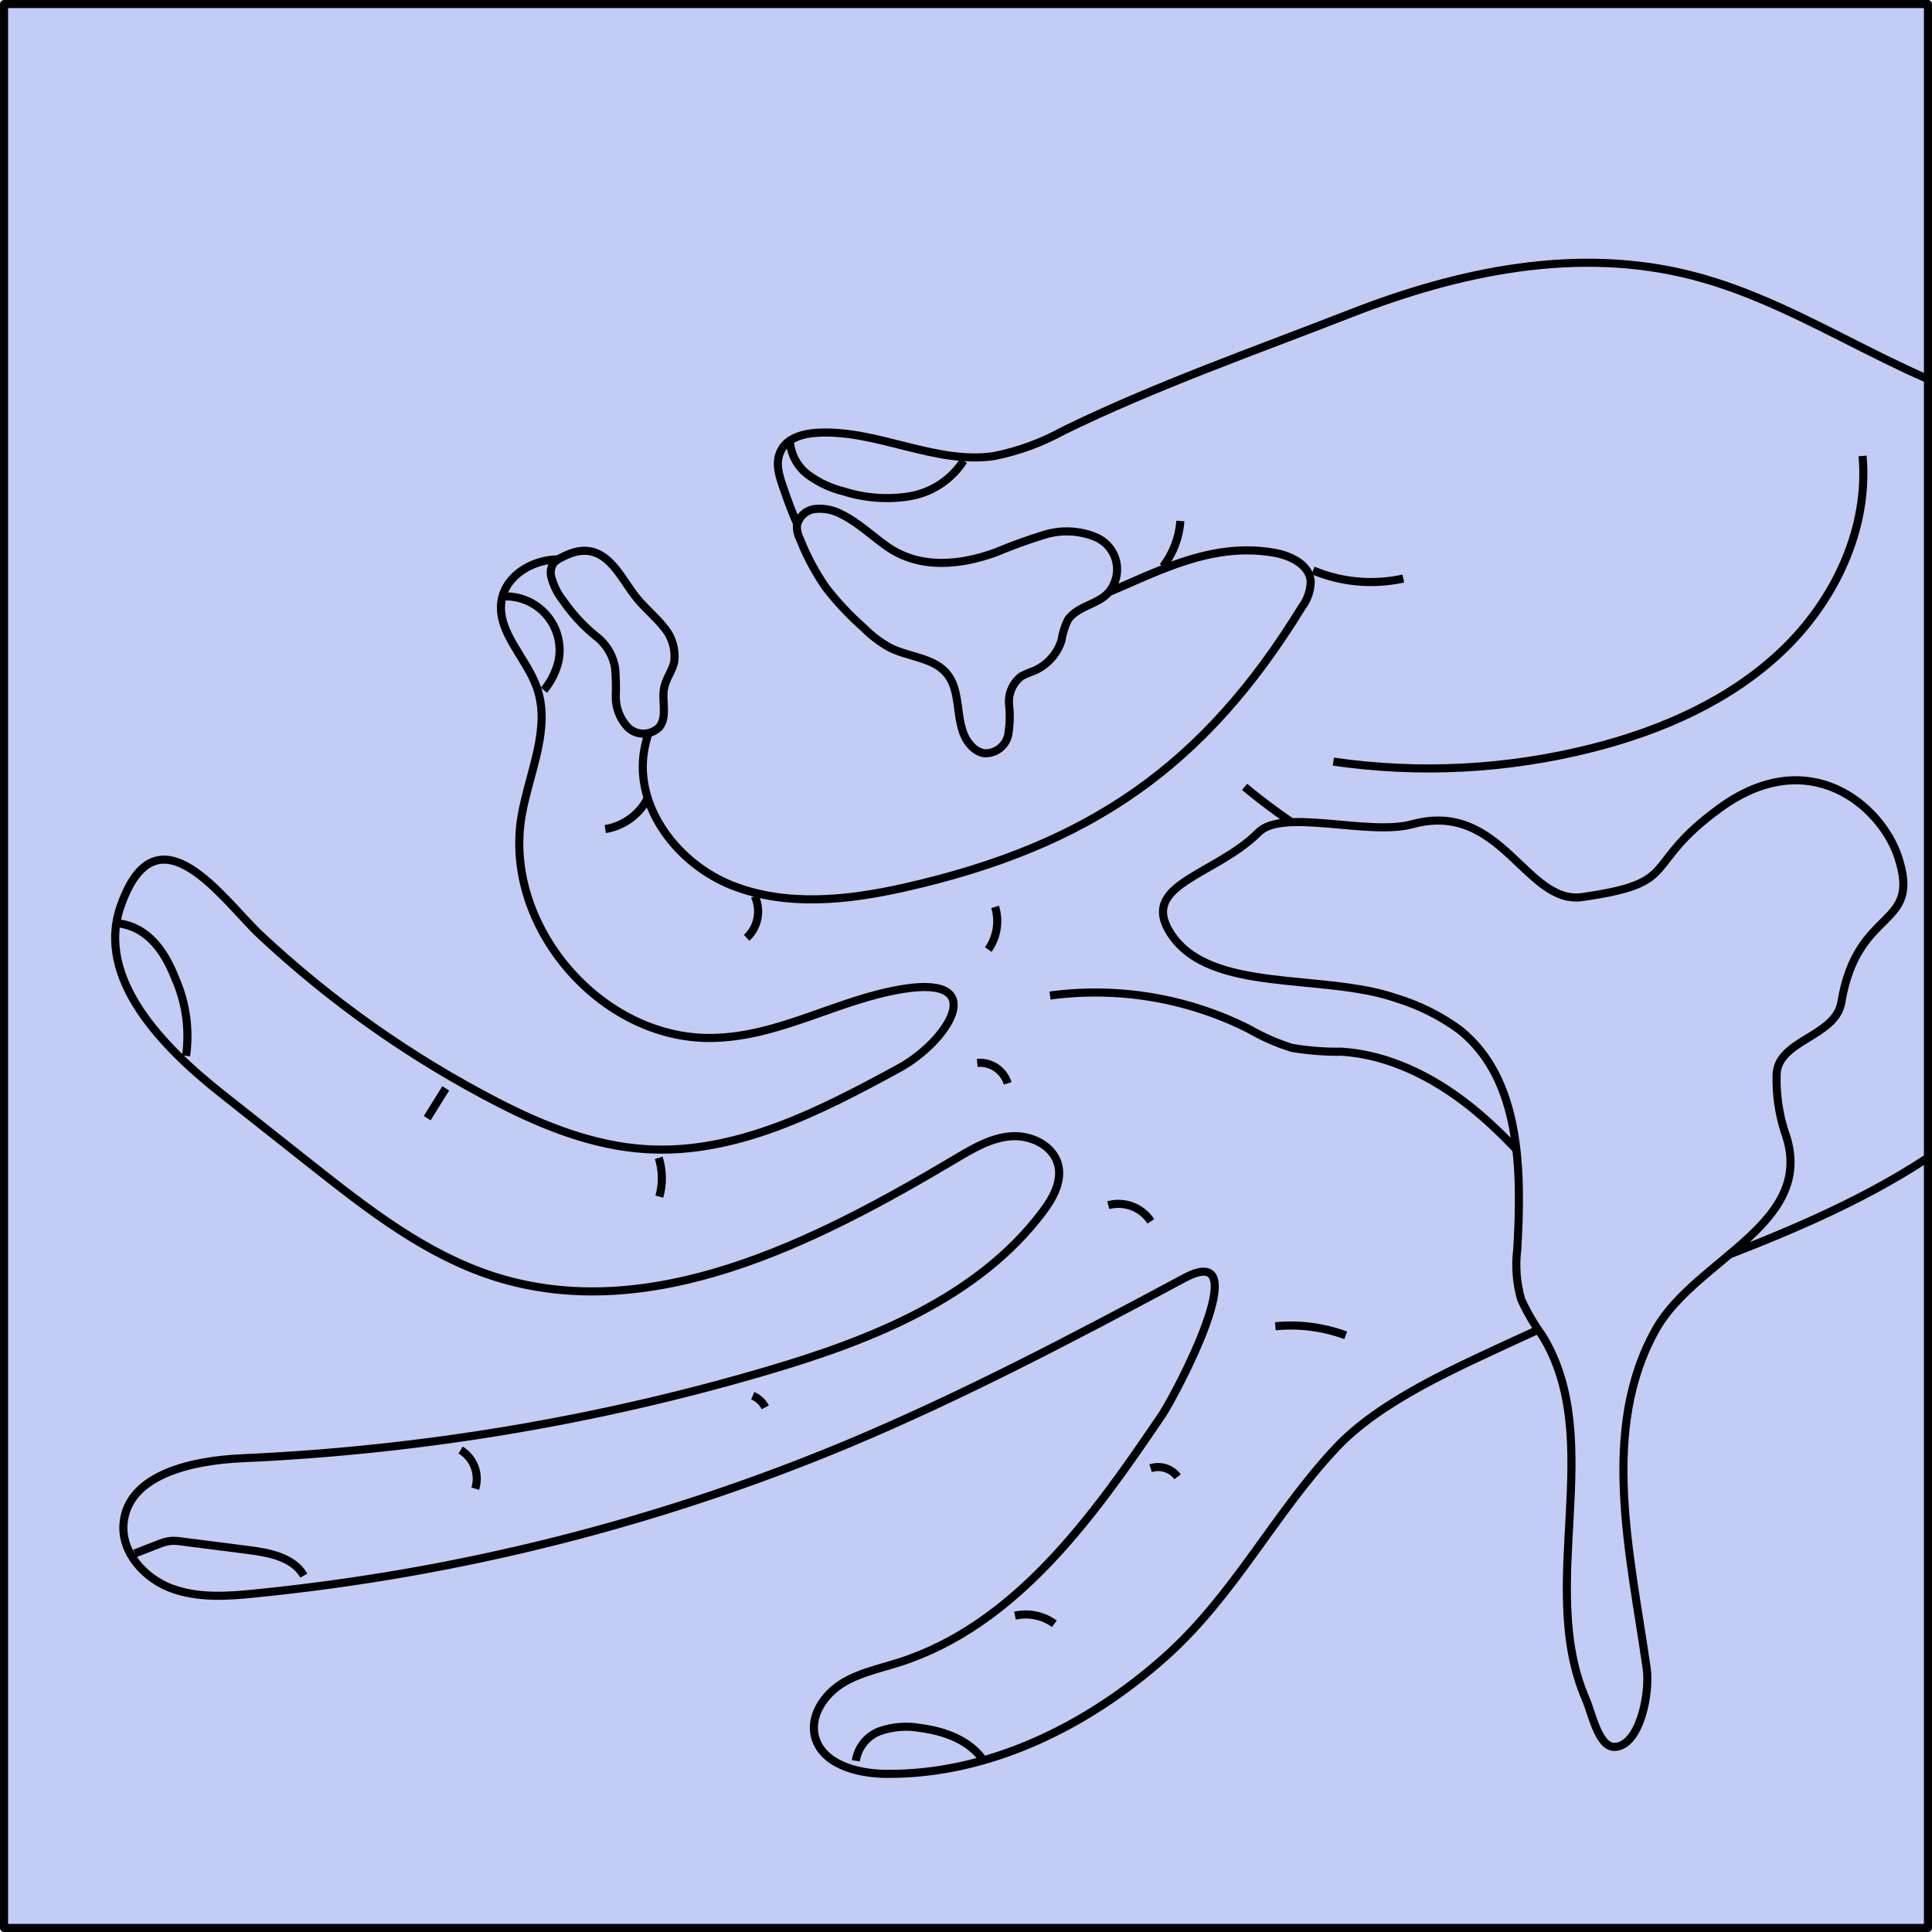
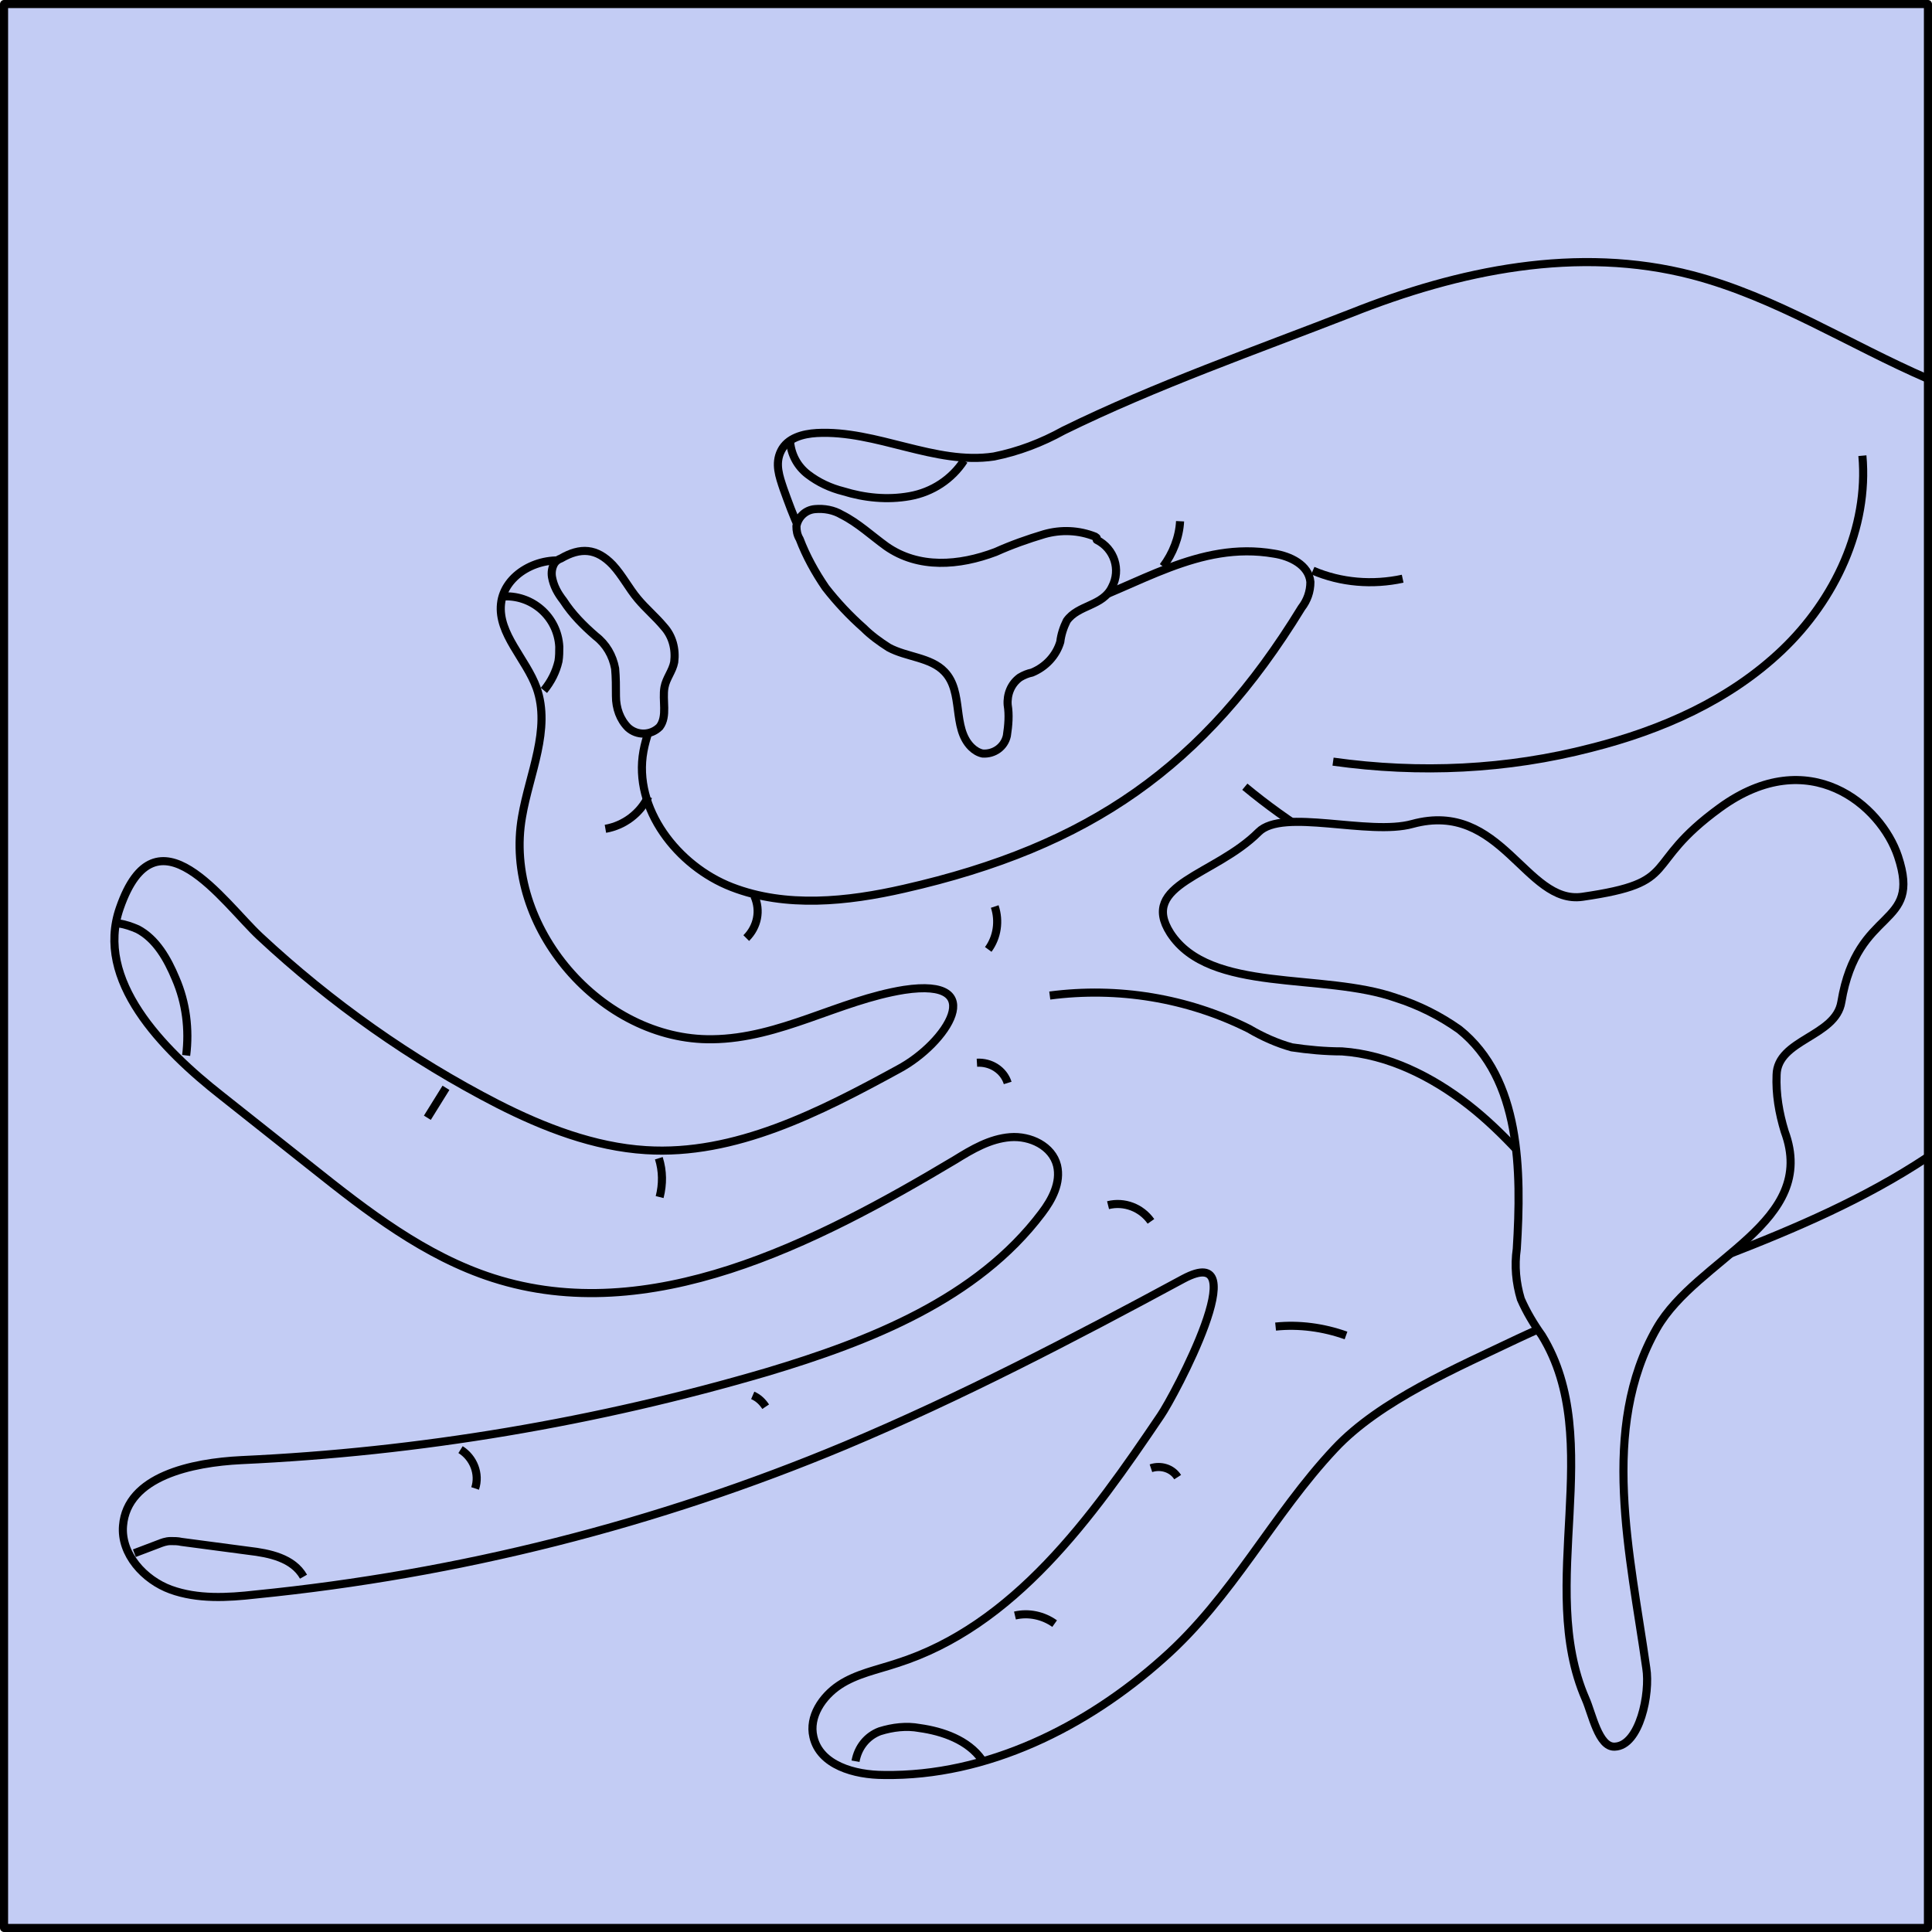
- <svg xmlns="http://www.w3.org/2000/svg" id="Layer_1" data-name="Layer 1" viewBox="0 0 238.7 238.7">
-   <defs>
-     <style>.cls-1,.cls-2,.cls-5{fill:none;}.cls-1,.cls-5,.cls-6{stroke:#000;}.cls-1{stroke-miterlimit:10;}.cls-3{clip-path:url(#clip-path);}.cls-4{clip-path:url(#clip-path-2);}.cls-5,.cls-6{stroke-linejoin:round;}.cls-6{fill:#c3ccf4;}.cls-7{clip-path:url(#clip-path-3);}</style>
-     <clipPath id="clip-path">
-       <polygon class="cls-1" points="361.56 481.34 823.54 481.35 821.47 -242.51 361.56 -242.66 361.56 481.34" />
+ <svg xmlns="http://www.w3.org/2000/svg" xmlns:xlink="http://www.w3.org/1999/xlink" version="1.1" id="Layer_1" x="0px" y="0px" viewBox="0 0 238.7 238.7" style="enable-background:new 0 0 238.7 238.7;" xml:space="preserve">
+   <style type="text/css">
+ 	.st0{clip-path:url(#SVGID_2_);}
+ 	.st1{clip-path:url(#SVGID_4_);}
+ 	.st2{fill:none;stroke:#000000;stroke-linejoin:round;}
+ 	.st3{fill:#C3CCF4;stroke:#000000;stroke-linejoin:round;}
+ </style>
+   <g>
+     <defs>
+       <polygon id="SVGID_1_" points="361.6,481.3 823.5,481.4 821.5,-242.5 361.6,-242.7   " />
+     </defs>
+     <clipPath id="SVGID_2_">
+       <use xlink:href="#SVGID_1_" style="overflow:visible;" />
    </clipPath>
-     <clipPath id="clip-path-2">
-       <rect class="cls-2" x="360.37" y="335.88" width="463.32" height="145.48" />
-     </clipPath>
-     <clipPath id="clip-path-3">
-       <rect class="cls-2" x="0.5" y="0.5" width="237.7" height="237.7" transform="translate(0 238.7) rotate(-90)" />
-     </clipPath>
-   </defs>
-   <g class="cls-3">
-     <g class="cls-4">
-       <path class="cls-5" d="M34.94,330.09c36.94-39.36,186.75-76.81,220.66-79.66,176-14.71,349.77-14.58,396.53-17.27,17-1,54.66-.37,89.26,2.4,19.88,1.59,38.74,3.79,52,6.76C821,248.53,844,271.6,865.62,282.84a253.39,253.39,0,0,1,27.15,17c9.63,6.8,19.92,14.64,30,23,9.31,7.8,18.44,16,26.37,24,9.92,10,17.92,19.74,22,28.14,34.73,70.63,8,111.09-28,134.88-25.47,16.78-55.63,25.25-72.17,30.41-32.52,10.13-114.34,25.12-191.26,39.49-40.21,7.52-79.16,14.78-109.06,20.86-45.7,9.28-165.26,50.1-214.54-2.66-24.77-26.51-47.23-41.43-81-60.49-4.67-2.63-9.51-5.35-14.57-8.18-34.9-19.48-112.07-47.46-154.3-56.8C7.72,450.78-14.21,382.33,34.94,330.09Z" />
-       <path class="cls-5" d="M1001.73,376.11C985.92,343.28,916.5,291.59,886,276,862.64,264,837.86,238.7,808,231.86c-39-9-124.1-11.79-152.64-10.19-50.51,2.84-240.72,2.65-433.4,18.7-36.76,3.06-201,44.15-241.11,87.28-53.17,57.18-29.09,132.21,79.26,155.5,46.25,9.94,129.15,40.81,166.63,62.2,43.94,25.08,74.72,41.66,104.49,74.23,53.17,58.19,184.09,13.06,233.49,3,94.41-19.2,273.51-49.42,326.9-66.08C934.9,543,1065.56,508.63,1001.73,376.11Z" />
+     <g class="st0">
+       <g>
+         <defs>
+           <rect id="SVGID_3_" x="360.4" y="335.9" width="463.3" height="145.5" />
+         </defs>
+         <clipPath id="SVGID_4_">
+           <use xlink:href="#SVGID_3_" style="overflow:visible;" />
+         </clipPath>
+         <g class="st1">
+           <path class="st2" d="M34.9,330.1c36.9-39.4,186.8-76.8,220.7-79.7c176-14.7,349.8-14.6,396.5-17.3c17-1,54.7-0.4,89.3,2.4      c19.9,1.6,38.7,3.8,52,6.8c27.6,6.2,50.6,29.3,72.2,40.5c9.4,5.1,18.5,10.8,27.2,17c9.6,6.8,19.9,14.6,30,23      c9.3,7.8,18.4,16,26.4,24c9.9,10,17.9,19.7,22,28.1c34.7,70.6,8,111.1-28,134.9c-25.5,16.8-55.6,25.2-72.2,30.4      c-32.5,10.1-114.3,25.1-191.3,39.5c-40.2,7.5-79.2,14.8-109.1,20.9c-45.7,9.3-165.3,50.1-214.5-2.7      c-24.8-26.5-47.2-41.4-81-60.5c-4.7-2.6-9.5-5.3-14.6-8.2c-34.9-19.5-112.1-47.5-154.3-56.8C7.7,450.8-14.2,382.3,34.9,330.1z" />
+           <path class="st2" d="M1001.7,376.1C985.9,343.3,916.5,291.6,886,276c-23.4-12-48.1-37.3-78-44.1c-39-9-124.1-11.8-152.6-10.2      c-50.5,2.8-240.7,2.6-433.4,18.7c-36.8,3.1-201,44.1-241.1,87.3c-53.2,57.2-29.1,132.2,79.3,155.5      c46.2,9.9,129.1,40.8,166.6,62.2c43.9,25.1,74.7,41.7,104.5,74.2c53.2,58.2,184.1,13.1,233.5,3c94.4-19.2,273.5-49.4,326.9-66.1      C934.9,543,1065.6,508.6,1001.7,376.1z" />
+         </g>
+       </g>
    </g>
  </g>
-   <polygon class="cls-1" points="361.56 481.34 823.54 481.35 821.47 -242.51 361.56 -242.66 361.56 481.34" />
-   <rect class="cls-6" x="0.5" y="0.5" width="237.7" height="237.7" transform="translate(0 238.7) rotate(-90)" />
-   <g class="cls-7">
-     <path class="cls-5" d="M251.65,51C236.53,48.62,224,37.88,209.14,34.06c-14.19-3.67-28.88-.56-42.25,4.66-11.81,4.61-24.14,8.94-35.46,14.47a29.9,29.9,0,0,1-8.63,3.16c-7.32,1.07-14.48-3.33-21.86-2.88-1.71.1-3.63.63-4.43,2.15s-.25,3.15.28,4.67c1.15,3.33,2.41,6.77,4.93,9.22a17.93,17.93,0,0,0,5.11,3.28c7.87,3.63,17.22,4.86,25.47,2.17s15.82-8.3,25.13-6.67c2,.35,4.31,1.45,4.51,3.48A5.38,5.38,0,0,1,160.85,75c-12,19.58-26.2,29.49-49.08,34.65-7,1.58-14.58,2.4-21.29-.24S78.33,99.74,79.6,92.65c.58-3.27,2.49-6.31,2.39-9.62a13.48,13.48,0,0,0-2.85-7.09c-2.15-3.06-5-5.93-8.68-6.68s-8.09,1.47-8.53,5.18S65,81.26,66.3,84.87c1.84,5.09-.92,10.56-1.85,15.9C62.1,114.33,74.22,128.49,88,128.24c8.38-.14,15.61-4.83,23.74-6.08,10.64-1.64,5.3,6.56-.67,9.82-9.73,5.3-20.16,10.68-31.23,10-6.42-.39-12.55-2.8-18.27-5.74a130.65,130.65,0,0,1-29.4-20.71C27.71,111.36,19.4,99,14.89,112c-3.07,8.89,5.17,17.35,12.56,23.18L38.6,144c6.92,5.46,14,11,22.44,13.71,19.31,6.16,39.66-4.21,57.07-14.57,2.12-1.26,4.33-2.56,6.79-2.75s5.21,1.12,5.83,3.51c.53,2.07-.65,4.17-1.94,5.87-8,10.6-21.15,15.8-33.89,19.55a272.68,272.68,0,0,1-65,10.85c-6.12.27-14.15,2-14.64,8.11-.28,3.53,2.57,6.7,5.88,7.95s7,1,10.51.63a255.89,255.89,0,0,0,72.85-18.36c14.35-6,28.12-13.24,41.82-20.59,9.21-4.93-1.17,14.57-2.75,16.91-8.51,12.57-18.08,26-32.55,30.59-2.42.77-5,1.29-7.11,2.66s-3.81,3.89-3.25,6.36c.79,3.48,5.13,4.68,8.69,4.73,12.74.17,25-5.91,34.49-14.35,8.6-7.62,13.5-17.66,21.16-25.85,5.57-6,15.3-10.14,22.62-13.56,19-8.87,40.51-13.43,57-27.11A65.06,65.06,0,0,0,267,98.7" />
-     <path class="cls-6" d="M75.65,69.79c1.18,1.29,2,2.87,3.12,4.22,1,1.2,2.24,2.21,3.21,3.44a5.46,5.46,0,0,1,1.31,4.37c-.25,1.1-1,2-1.23,3.14-.34,1.63.44,3.57-.6,4.87a2.77,2.77,0,0,1-3.86.06A5.45,5.45,0,0,1,76.08,86,27.85,27.85,0,0,0,76,82.55a6.18,6.18,0,0,0-2.44-4,21.12,21.12,0,0,1-4-4.36,7.81,7.81,0,0,1-1.45-2.91,2.14,2.14,0,0,1,.28-1.7,2.65,2.65,0,0,1,.85-.63C71.71,67.6,73.71,67.67,75.65,69.79Z" />
-     <path class="cls-6" d="M135.33,66.34a9.38,9.38,0,0,0-6.26-.28,63.52,63.52,0,0,0-6,2.17c-4.52,1.65-9.49,2.11-13.52-.74-1.84-1.3-3.46-2.88-5.49-3.9a5.7,5.7,0,0,0-3.32-.71A2.59,2.59,0,0,0,98.45,65a3.58,3.58,0,0,0,.4,1.64,29.81,29.81,0,0,0,3.22,6,36.55,36.55,0,0,0,4.72,5A13.88,13.88,0,0,0,109.91,80c2.24,1.15,5.19,1.22,6.87,3,2.37,2.5.86,6.87,3.33,9.27a2.81,2.81,0,0,0,1.44.79,2.88,2.88,0,0,0,3-2.19,13.76,13.76,0,0,0,.12-3.85,3.93,3.93,0,0,1,1.5-3.45,10.08,10.08,0,0,1,1.46-.64,6.07,6.07,0,0,0,3.51-3.78,8.82,8.82,0,0,1,.81-2.58c1.38-2,4.49-1.85,5.59-4.24A4.33,4.33,0,0,0,135.33,66.34Z" />
+   <rect x="0.5" y="0.5" class="st3" width="237.7" height="237.7" />
+   <g>
+     <path class="st2" d="M238.2,46.8c-9.7-4.2-18.8-10.1-29.1-12.8c-14.2-3.7-28.9-0.6-42.2,4.7c-11.8,4.6-24.1,8.9-35.5,14.5   c-2.7,1.5-5.6,2.6-8.6,3.2c-7.3,1.1-14.5-3.3-21.9-2.9c-1.7,0.1-3.6,0.6-4.4,2.2s-0.2,3.2,0.3,4.7c1.2,3.3,2.4,6.8,4.9,9.2   c1.5,1.4,3.2,2.5,5.1,3.3c7.9,3.6,17.2,4.9,25.5,2.2s15.8-8.3,25.1-6.7c2,0.3,4.3,1.4,4.5,3.5c0,1.2-0.4,2.3-1.1,3.2   c-12,19.6-26.2,29.5-49.1,34.7c-7,1.6-14.6,2.4-21.3-0.2s-12.2-9.7-10.9-16.8c0.6-3.3,2.5-6.3,2.4-9.6c-0.2-2.6-1.2-5.1-2.8-7.1   c-2.2-3.1-5-5.9-8.7-6.7s-8.1,1.5-8.5,5.2s3.1,6.8,4.4,10.4c1.8,5.1-0.9,10.6-1.8,15.9c-2.4,13.6,9.8,27.7,23.5,27.5   c8.4-0.1,15.6-4.8,23.7-6.1c10.6-1.6,5.3,6.6-0.7,9.8c-9.7,5.3-20.2,10.7-31.2,10c-6.4-0.4-12.6-2.8-18.3-5.7   c-10.7-5.5-20.6-12.5-29.4-20.7c-4.5-4.2-12.8-16.5-17.3-3.5c-3.1,8.9,5.2,17.4,12.6,23.2l11.1,8.8c6.9,5.5,14,11,22.4,13.7   c19.3,6.2,39.7-4.2,57.1-14.6c2.1-1.3,4.3-2.6,6.8-2.8s5.2,1.1,5.8,3.5c0.5,2.1-0.6,4.2-1.9,5.9c-8,10.6-21.2,15.8-33.9,19.6   c-21.1,6.2-43,9.9-65,10.9c-6.1,0.3-14.1,2-14.6,8.1c-0.3,3.5,2.6,6.7,5.9,7.9s7,1,10.5,0.6c25.1-2.5,49.6-8.7,72.8-18.4   c14.3-6,28.1-13.2,41.8-20.6c9.2-4.9-1.2,14.6-2.8,16.9c-8.5,12.6-18.1,26-32.6,30.6c-2.4,0.8-5,1.3-7.1,2.7s-3.8,3.9-3.2,6.4   c0.8,3.5,5.1,4.7,8.7,4.7c12.7,0.2,25-5.9,34.5-14.4c8.6-7.6,13.5-17.7,21.2-25.9c5.6-6,15.3-10.1,22.6-13.6   c16.6-7.8,35.2-12.2,50.6-22.4" />
+     <path class="st3" d="M75.7,69.8c1.2,1.3,2,2.9,3.1,4.2c1,1.2,2.2,2.2,3.2,3.4c1.1,1.2,1.5,2.8,1.3,4.4c-0.2,1.1-1,2-1.2,3.1   c-0.3,1.6,0.4,3.6-0.6,4.9c-1.1,1.1-2.8,1.1-3.9,0.1c-1-1-1.5-2.4-1.5-3.9c0-1.2,0-2.3-0.1-3.4c-0.3-1.6-1.1-3-2.4-4   c-1.5-1.3-2.9-2.7-4-4.4c-0.7-0.9-1.2-1.8-1.4-2.9c-0.1-0.6,0-1.2,0.3-1.7c0.2-0.3,0.5-0.5,0.8-0.6C71.7,67.6,73.7,67.7,75.7,69.8z   " />
+     <path class="st3" d="M135.3,66.3c-2-0.8-4.2-0.9-6.3-0.3c-2,0.6-4,1.3-6,2.2c-4.5,1.7-9.5,2.1-13.5-0.7c-1.8-1.3-3.5-2.9-5.5-3.9   c-1-0.6-2.2-0.8-3.3-0.7c-1.2,0.1-2.1,1-2.3,2.1c0,0.6,0.1,1.1,0.4,1.6c0.8,2.1,1.9,4.1,3.2,6c1.4,1.8,3,3.5,4.7,5   c0.9,0.9,2,1.7,3.1,2.4c2.2,1.2,5.2,1.2,6.9,3c2.4,2.5,0.9,6.9,3.3,9.3c0.4,0.4,0.9,0.7,1.4,0.8c1.4,0.1,2.7-0.8,3-2.2   c0.2-1.3,0.3-2.6,0.1-3.8c-0.1-1.3,0.4-2.6,1.5-3.4c0.5-0.3,1-0.5,1.5-0.6c1.7-0.7,3-2.1,3.5-3.8c0.1-0.9,0.4-1.8,0.8-2.6   c1.4-2,4.5-1.8,5.6-4.2c1.1-2.1,0.3-4.7-1.9-5.8C135.6,66.4,135.4,66.4,135.3,66.3z" />
  </g>
-   <path class="cls-5" d="M62,73.7a6.66,6.66,0,0,1,7,8,8.79,8.79,0,0,1-1.8,3.58" />
-   <path class="cls-5" d="M14.72,114.09a6.84,6.84,0,0,1,2.29.74c2.32,1.23,3.72,3.68,4.68,6.13a17.74,17.74,0,0,1,1.3,9.49" />
-   <path class="cls-5" d="M16.65,191.93l2.86-1.11a6.16,6.16,0,0,1,1.56-.44,6,6,0,0,1,1.34.07l8.3,1.06c2.58.33,5.54.9,6.83,3.16" />
-   <path class="cls-5" d="M105.74,217.55a4.65,4.65,0,0,1,3-3.68,9.94,9.94,0,0,1,4.94-.38c2.94.38,6,1.46,7.73,3.87" />
-   <path class="cls-5" d="M97.59,54.41a5.64,5.64,0,0,0,2.2,4.21,12.27,12.27,0,0,0,4.41,2.08,17.68,17.68,0,0,0,8.16.62,9.88,9.88,0,0,0,6.69-4.4" />
-   <path class="cls-5" d="M122.1,117.32a6.1,6.1,0,0,0,.85-5.27" />
-   <path class="cls-5" d="M120.74,131.32a3.61,3.61,0,0,1,3.76,2.53" />
-   <path class="cls-5" d="M136.93,148.9a4.8,4.8,0,0,1,5.26,2" />
-   <path class="cls-5" d="M157.57,163.86a19.62,19.62,0,0,1,8.69,1.12" />
-   <path class="cls-5" d="M129.73,123a42.15,42.15,0,0,1,24.57,4.13,26,26,0,0,0,5.33,2.34,34.35,34.35,0,0,0,6.18.47c5.72.38,11.1,3.05,15.61,6.59s8.25,8,12,12.32" />
-   <path class="cls-5" d="M153.77,97.22c21.66,18,53.07,23.44,79.53,13.79" />
-   <path class="cls-5" d="M164.74,94.1a82.25,82.25,0,0,0,31.94-1.67c8.67-2.19,17.14-5.92,23.59-12.1s10.66-15.08,9.85-24" />
-   <path class="cls-5" d="M162.23,70.48a18.6,18.6,0,0,0,11.15,1" />
-   <path class="cls-5" d="M52.78,138.15l2.29-3.68" />
-   <path class="cls-5" d="M81.39,143.05a8.43,8.43,0,0,1,.07,4.8" />
-   <path class="cls-5" d="M80.12,98.43a7.18,7.18,0,0,1-5.34,4" />
-   <path class="cls-5" d="M93.25,110.72a4.47,4.47,0,0,1-1,5.15" />
-   <path class="cls-5" d="M56.91,179.15a4.16,4.16,0,0,1,1.81,4.78" />
-   <path class="cls-5" d="M93,172.44a3.11,3.11,0,0,1,1.55,1.44" />
-   <path class="cls-5" d="M125.4,199.62a6,6,0,0,1,4.87,1" />
-   <path class="cls-5" d="M142.16,181.4a3,3,0,0,1,3.33,1.06" />
-   <path class="cls-5" d="M143.69,70a10.55,10.55,0,0,0,2.15-5.63" />
-   <path class="cls-6" d="M204.66,164.11c5-8.69,20-13,15.84-24.28a21.19,21.19,0,0,1-1-7c.06-4.36,7.28-4.69,8-9,2-12,10-9,7-18-2.11-6.31-11-14-22-6-9.94,7.23-4.48,9.21-17,11-7,1-10-12-21-9-5.4,1.48-16-2-19,1-5.39,5.39-14.83,6.39-10.86,12.51,4.86,7.49,18.76,4.82,27.9,8a26.15,26.15,0,0,1,7.81,3.91c7.6,6.08,7.67,17.4,7.11,27.11a15.45,15.45,0,0,0,.48,6.18,25.2,25.2,0,0,0,2.6,4.46c8,13-.7,30.87,5.37,44.89.8,1.84,1.58,6,3.59,5.94,3.1-.11,4.38-6.63,3.95-9.69C201.43,192,197.58,176.54,204.66,164.11Z" />
+   <path class="st2" d="M62,73.7c3.7-0.3,6.9,2.5,7.1,6.2c0,0.6,0,1.2-0.1,1.8c-0.3,1.3-0.9,2.5-1.8,3.6" />
+   <path class="st2" d="M14.7,114.1c0.8,0.1,1.6,0.4,2.3,0.7c2.3,1.2,3.7,3.7,4.7,6.1c1.3,3,1.7,6.3,1.3,9.5" />
+   <path class="st2" d="M16.6,191.9l2.9-1.1c0.5-0.2,1-0.4,1.6-0.4c0.4,0,0.9,0,1.3,0.1l8.3,1.1c2.6,0.3,5.5,0.9,6.8,3.2" />
+   <path class="st2" d="M105.7,217.6c0.3-1.7,1.4-3.1,3-3.7c1.6-0.5,3.3-0.7,4.9-0.4c2.9,0.4,6,1.5,7.7,3.9" />
+   <path class="st2" d="M97.6,54.4c0.1,1.7,0.9,3.2,2.2,4.2c1.3,1,2.8,1.7,4.4,2.1c2.6,0.8,5.4,1.1,8.2,0.6c2.8-0.5,5.2-2.1,6.7-4.4" />
+   <path class="st2" d="M122.1,117.3c1.1-1.5,1.4-3.5,0.8-5.3" />
+   <path class="st2" d="M120.7,131.3c1.7-0.1,3.3,0.9,3.8,2.5" />
+   <path class="st2" d="M136.9,148.9c2-0.5,4.1,0.3,5.3,2" />
+   <path class="st2" d="M157.6,163.9c2.9-0.3,5.9,0.1,8.7,1.1" />
+   <path class="st2" d="M129.7,123c8.4-1.1,17,0.3,24.6,4.1c1.7,1,3.5,1.8,5.3,2.3c2,0.3,4.1,0.5,6.2,0.5c5.7,0.4,11.1,3.1,15.6,6.6  s8.2,8,12,12.3" />
+   <path class="st2" d="M153.8,97.2c21.7,18,53.1,23.4,79.5,13.8" />
+   <path class="st2" d="M164.7,94.1c10.7,1.5,21.5,1,31.9-1.7c8.7-2.2,17.1-5.9,23.6-12.1s10.7-15.1,9.9-24" />
+   <path class="st2" d="M162.2,70.5c3.5,1.5,7.4,1.8,11.1,1" />
+   <path class="st2" d="M52.8,138.1l2.3-3.7" />
+   <path class="st2" d="M81.4,143.1c0.5,1.6,0.5,3.2,0.1,4.8" />
+   <path class="st2" d="M80.1,98.4c-1,2.1-3,3.6-5.3,4" />
+   <path class="st2" d="M93.2,110.7c0.8,1.8,0.4,3.8-1,5.2" />
+   <path class="st2" d="M56.9,179.1c1.6,1,2.4,3,1.8,4.8" />
+   <path class="st2" d="M93,172.4c0.7,0.3,1.2,0.8,1.6,1.4" />
+   <path class="st2" d="M125.4,199.6c1.7-0.4,3.5,0,4.9,1" />
+   <path class="st2" d="M142.2,181.4c1.2-0.4,2.6,0,3.3,1.1" />
+   <path class="st2" d="M143.7,70c1.2-1.6,2-3.6,2.1-5.6" />
+   <path class="st3" d="M204.7,164.1c5-8.7,20-13,15.8-24.3c-0.7-2.3-1.1-4.6-1-7c0.1-4.4,7.3-4.7,8-9c2-12,10-9,7-18  c-2.1-6.3-11-14-22-6c-9.9,7.2-4.5,9.2-17,11c-7,1-10-12-21-9c-5.4,1.5-16-2-19,1c-5.4,5.4-14.8,6.4-10.9,12.5  c4.9,7.5,18.8,4.8,27.9,8c2.8,0.9,5.4,2.2,7.8,3.9c7.6,6.1,7.7,17.4,7.1,27.1c-0.3,2.1-0.1,4.2,0.5,6.2c0.7,1.6,1.6,3.1,2.6,4.5  c8,13-0.7,30.9,5.4,44.9c0.8,1.8,1.6,6,3.6,5.9c3.1-0.1,4.4-6.6,3.9-9.7C201.4,192,197.6,176.5,204.7,164.1z" />
</svg>
